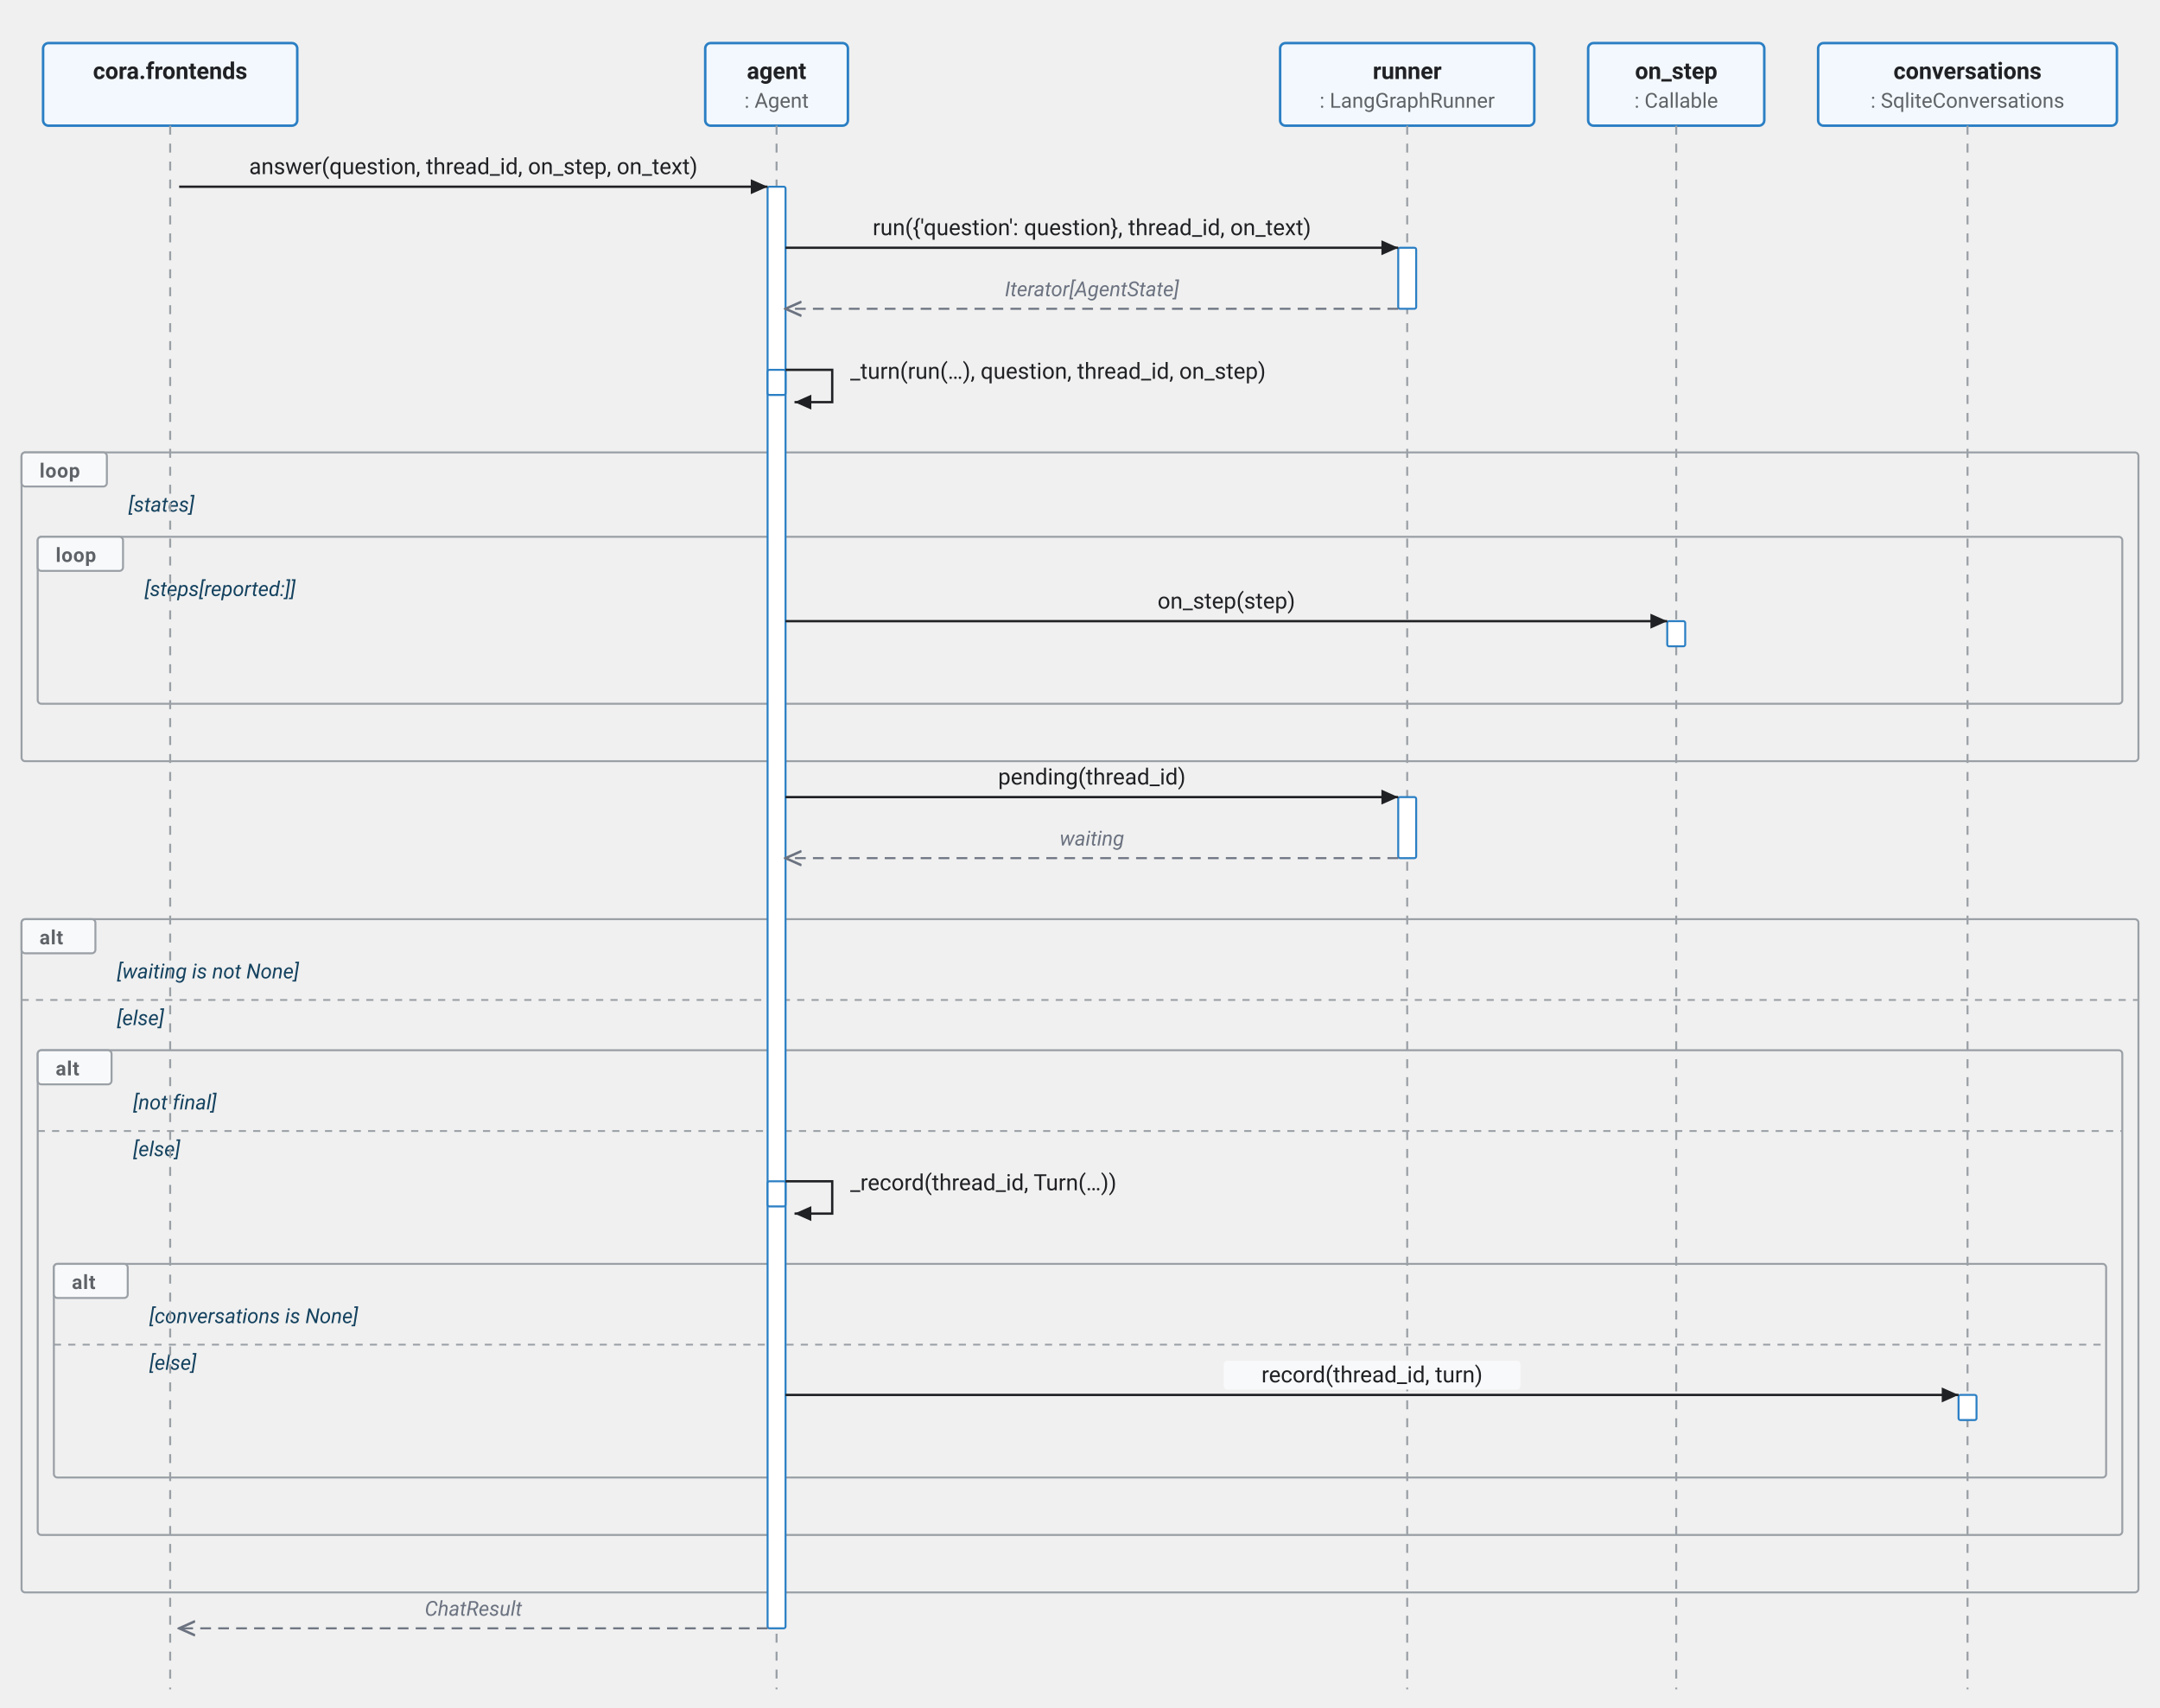
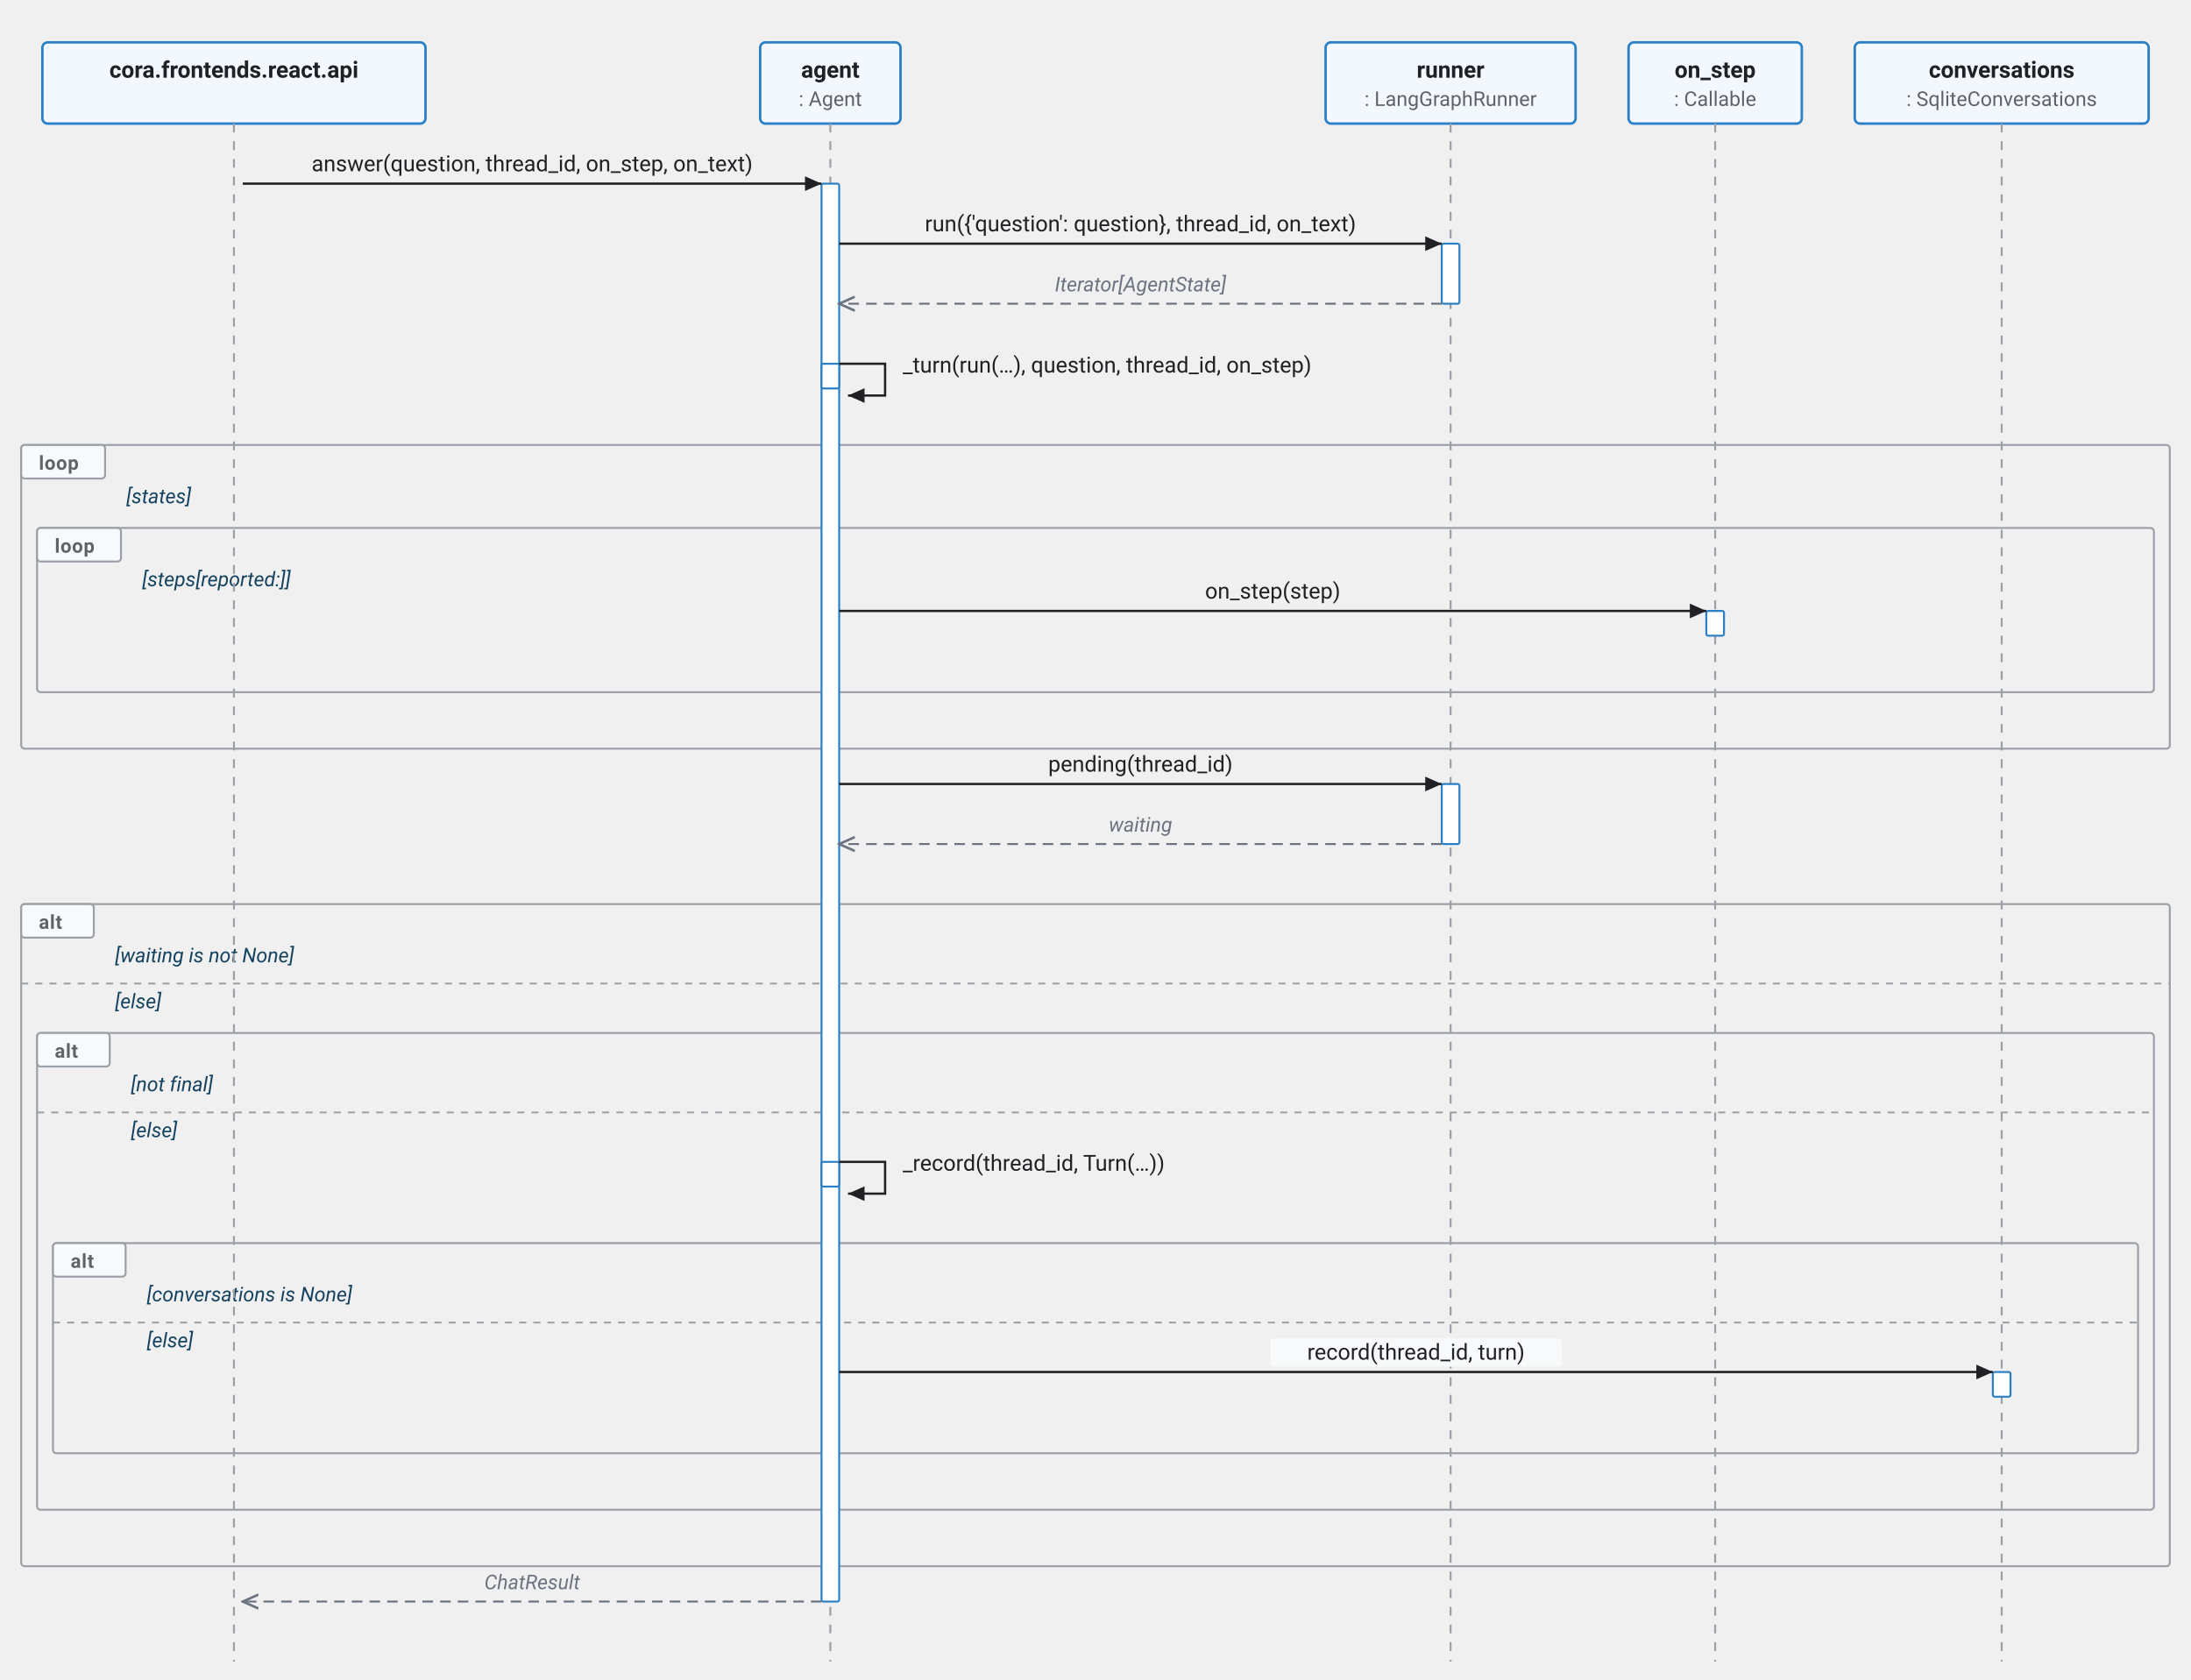
- <svg xmlns="http://www.w3.org/2000/svg" viewBox="0 0 1203.07 951" width="1203.07" height="951" role="img" aria-label="A UML sequence diagram of turn: 7 messages between cora.frontends, agent: Agent, runner: LangGraphRunner, on_step: Callable, conversations: SqliteConversations. Generated by scripts/gen_session_maps.py.">
+ <svg xmlns="http://www.w3.org/2000/svg" viewBox="0 0 1240.78 951" width="1240.78" height="951" role="img" aria-label="A UML sequence diagram of turn: 7 messages between cora.frontends.react.api, agent: Agent, runner: LangGraphRunner, on_step: Callable, conversations: SqliteConversations. Generated by scripts/gen_session_maps.py.">
  <style>
    text { font: 13px/1.4 -apple-system, "Segoe UI", Roboto, sans-serif; fill: #202124 }
    .role { font-weight: 600 }
    .kind { font-size: 11.5px; fill: #5f6368 }
    .head { fill: #f2f8fd; stroke: #2b7fc4; stroke-width: 1.4 }
    .life { stroke: #9aa0a6; stroke-width: 1.1; stroke-dasharray: 5 5 }
    .bar { fill: #ffffff; stroke: #2b7fc4; stroke-width: 1.1 }
    .send { stroke: #202124; stroke-width: 1.3; fill: none; marker-end: url(#sent) }
    .back { stroke: #6b7280; stroke-width: 1.1; fill: none;
            stroke-dasharray: 6 4; marker-end: url(#answered) }
    .said { font-size: 12.5px }
    .sheet { fill: #f8f9fa; stroke: none }
    .answer { font-size: 11.5px; fill: #6b7280; font-style: italic }
    .frame { fill: none; stroke: #9aa0a6; stroke-width: 1.1 }
    .tab { fill: #f8f9fa; stroke: #9aa0a6; stroke-width: 1.1 }
    .operator { font-size: 11px; font-weight: 600; fill: #5f6368;
                letter-spacing: .03em }
    .guard { font-size: 11.5px; fill: #14425f; font-style: italic }
    .split { stroke: #9aa0a6; stroke-width: 1; stroke-dasharray: 4 4; fill: none }
    @media (prefers-color-scheme: dark) {
      text { fill: #e8eaed }
      .kind { fill: #9aa0a6 }
      .head { fill: #10283a; stroke: #6fb6ea }
      .bar { fill: #303134; stroke: #6fb6ea }
      .send { stroke: #e8eaed }
      .sheet { fill: #2b2c2f }
      .back { stroke: #bdc1c6 }
      .answer { fill: #bdc1c6 }
      .frame, .split { stroke: #bdc1c6 }
      .tab { fill: #2b2c2f; stroke: #bdc1c6 }
      .operator { fill: #bdc1c6 }
      .guard { fill: #cfe6f7 }
    }
  </style>
  <defs>
    <marker id="sent" viewBox="0 0 10 10" refX="9" refY="5" markerWidth="8" markerHeight="8" orient="auto-start-reverse">
      <path d="M 0 1 L 9 5 L 0 9 z" fill="context-stroke" />
    </marker>
    <marker id="answered" viewBox="0 0 10 10" refX="9" refY="5" markerWidth="9" markerHeight="9" orient="auto-start-reverse">
      <path d="M 0 1 L 9 5 L 0 9" fill="none" stroke="context-stroke" stroke-width="1.4" />
    </marker>
  </defs>
-   <rect x="21" y="299" width="1161.07" height="93" rx="2" class="frame" />
+   <rect x="21" y="299" width="1198.78" height="93" rx="2" class="frame" />
  <rect x="21" y="299" width="47.52" height="19" rx="2" class="tab" />
  <text x="31" y="313" class="operator" text-anchor="start">loop</text>
  <text x="80.52" y="332" class="guard" text-anchor="start">[steps[reported:]]</text>
-   <rect x="12" y="252" width="1179.07" height="172" rx="2" class="frame" />
+   <rect x="12" y="252" width="1216.78" height="172" rx="2" class="frame" />
  <rect x="12" y="252" width="47.52" height="19" rx="2" class="tab" />
  <text x="22" y="266" class="operator" text-anchor="start">loop</text>
  <text x="71.52" y="285" class="guard" text-anchor="start">[states]</text>
-   <rect x="30" y="704" width="1143.07" height="119" rx="2" class="frame" />
+   <rect x="30" y="704" width="1180.78" height="119" rx="2" class="frame" />
  <rect x="30" y="704" width="41.14" height="19" rx="2" class="tab" />
  <text x="40" y="718" class="operator" text-anchor="start">alt</text>
  <text x="83.14" y="737" class="guard" text-anchor="start">[conversations is None]</text>
-   <path d="M 30 749 L 1173.07 749" class="split" />
+   <path d="M 30 749 L 1210.78 749" class="split" />
  <text x="83.14" y="763" class="guard" text-anchor="start">[else]</text>
-   <rect x="21" y="585" width="1161.07" height="270" rx="2" class="frame" />
+   <rect x="21" y="585" width="1198.78" height="270" rx="2" class="frame" />
  <rect x="21" y="585" width="41.14" height="19" rx="2" class="tab" />
  <text x="31" y="599" class="operator" text-anchor="start">alt</text>
  <text x="74.14" y="618" class="guard" text-anchor="start">[not final]</text>
-   <path d="M 21 630 L 1182.07 630" class="split" />
+   <path d="M 21 630 L 1219.78 630" class="split" />
  <text x="74.14" y="644" class="guard" text-anchor="start">[else]</text>
-   <rect x="12" y="512" width="1179.07" height="375" rx="2" class="frame" />
+   <rect x="12" y="512" width="1216.78" height="375" rx="2" class="frame" />
  <rect x="12" y="512" width="41.14" height="19" rx="2" class="tab" />
  <text x="22" y="526" class="operator" text-anchor="start">alt</text>
  <text x="65.14" y="545" class="guard" text-anchor="start">[waiting is not None]</text>
-   <path d="M 12 557 L 1191.07 557" class="split" />
+   <path d="M 12 557 L 1228.78 557" class="split" />
  <text x="65.14" y="571" class="guard" text-anchor="start">[else]</text>
-   <rect x="24" y="24" width="141.56" height="46" rx="3" class="head" />
-   <text x="94.78" y="44" class="role" text-anchor="middle">cora.frontends</text>
-   <path d="M 94.78 70 L 94.78 941" class="life" />
-   <rect x="392.795" y="24" width="79.47" height="46" rx="3" class="head" />
-   <text x="432.53" y="44" class="role" text-anchor="middle">agent</text>
-   <text x="432.53" y="60" class="kind" text-anchor="middle">: Agent</text>
-   <path d="M 432.53 70 L 432.53 941" class="life" />
-   <rect x="712.995" y="24" width="141.57" height="46" rx="3" class="head" />
-   <text x="783.78" y="44" class="role" text-anchor="middle">runner</text>
-   <text x="783.78" y="60" class="kind" text-anchor="middle">: LangGraphRunner</text>
-   <path d="M 783.78 70 L 783.78 941" class="life" />
-   <rect x="884.565" y="24" width="98.1" height="46" rx="3" class="head" />
-   <text x="933.615" y="44" class="role" text-anchor="middle">on_step</text>
-   <text x="933.615" y="60" class="kind" text-anchor="middle">: Callable</text>
-   <path d="M 933.615 70 L 933.615 941" class="life" />
-   <rect x="1012.66" y="24" width="166.41" height="46" rx="3" class="head" />
-   <text x="1095.87" y="44" class="role" text-anchor="middle">conversations</text>
-   <text x="1095.87" y="60" class="kind" text-anchor="middle">: SqliteConversations</text>
-   <path d="M 1095.87 70 L 1095.87 941" class="life" />
-   <rect x="778.78" y="138" width="10" height="34" rx="1" class="bar" />
-   <rect x="778.78" y="444" width="10" height="34" rx="1" class="bar" />
-   <rect x="427.53" y="104" width="10" height="803" rx="1" class="bar" />
-   <rect x="427.53" y="206" width="10" height="14" rx="1" class="bar" />
-   <rect x="928.615" y="346" width="10" height="14" rx="1" class="bar" />
-   <rect x="427.53" y="658" width="10" height="14" rx="1" class="bar" />
-   <rect x="1090.87" y="777" width="10" height="14" rx="1" class="bar" />
-   <path d="M 99.78 104 L 427.53 104" class="send" />
-   <text x="263.655" y="97" class="said" text-anchor="middle">answer(question, thread_id, on_step, on_text)</text>
-   <path d="M 437.53 138 L 778.78 138" class="send" />
-   <text x="608.155" y="131" class="said" text-anchor="middle">run({'question': question}, thread_id, on_text)</text>
-   <path d="M 778.78 172 L 437.53 172" class="back" />
-   <text x="608.155" y="165" class="answer" text-anchor="middle">Iterator[AgentState]</text>
-   <path d="M 437.53 206 L 463.53 206 L 463.53 224 L 442.53 224" class="send" />
-   <text x="473.53" y="211" class="said" text-anchor="start">_turn(run(…), question, thread_id, on_step)</text>
-   <path d="M 437.53 346 L 928.615 346" class="send" />
-   <text x="683.072" y="339" class="said" text-anchor="middle">on_step(step)</text>
-   <path d="M 437.53 444 L 778.78 444" class="send" />
-   <text x="608.155" y="437" class="said" text-anchor="middle">pending(thread_id)</text>
-   <path d="M 778.78 478 L 437.53 478" class="back" />
-   <text x="608.155" y="471" class="answer" text-anchor="middle">waiting</text>
-   <path d="M 437.53 658 L 463.53 658 L 463.53 676 L 442.53 676" class="send" />
-   <text x="473.53" y="663" class="said" text-anchor="start">_record(thread_id, Turn(…))</text>
-   <path d="M 437.53 777 L 1090.87 777" class="send" />
-   <rect x="681.575" y="758" width="165.25" height="16" rx="2" class="sheet" />
-   <text x="764.2" y="770" class="said" text-anchor="middle">record(thread_id, turn)</text>
-   <path d="M 427.53 907 L 99.78 907" class="back" />
-   <text x="263.655" y="900" class="answer" text-anchor="middle">ChatResult</text>
+   <rect x="24" y="24" width="216.96" height="46" rx="3" class="head" />
+   <text x="132.48" y="44" class="role" text-anchor="middle">cora.frontends.react.api</text>
+   <path d="M 132.48 70 L 132.48 941" class="life" />
+   <rect x="430.495" y="24" width="79.47" height="46" rx="3" class="head" />
+   <text x="470.23" y="44" class="role" text-anchor="middle">agent</text>
+   <text x="470.23" y="60" class="kind" text-anchor="middle">: Agent</text>
+   <path d="M 470.23 70 L 470.23 941" class="life" />
+   <rect x="750.695" y="24" width="141.57" height="46" rx="3" class="head" />
+   <text x="821.48" y="44" class="role" text-anchor="middle">runner</text>
+   <text x="821.48" y="60" class="kind" text-anchor="middle">: LangGraphRunner</text>
+   <path d="M 821.48 70 L 821.48 941" class="life" />
+   <rect x="922.265" y="24" width="98.1" height="46" rx="3" class="head" />
+   <text x="971.315" y="44" class="role" text-anchor="middle">on_step</text>
+   <text x="971.315" y="60" class="kind" text-anchor="middle">: Callable</text>
+   <path d="M 971.315 70 L 971.315 941" class="life" />
+   <rect x="1050.37" y="24" width="166.41" height="46" rx="3" class="head" />
+   <text x="1133.57" y="44" class="role" text-anchor="middle">conversations</text>
+   <text x="1133.57" y="60" class="kind" text-anchor="middle">: SqliteConversations</text>
+   <path d="M 1133.57 70 L 1133.57 941" class="life" />
+   <rect x="816.48" y="138" width="10" height="34" rx="1" class="bar" />
+   <rect x="816.48" y="444" width="10" height="34" rx="1" class="bar" />
+   <rect x="465.23" y="104" width="10" height="803" rx="1" class="bar" />
+   <rect x="465.23" y="206" width="10" height="14" rx="1" class="bar" />
+   <rect x="966.315" y="346" width="10" height="14" rx="1" class="bar" />
+   <rect x="465.23" y="658" width="10" height="14" rx="1" class="bar" />
+   <rect x="1128.57" y="777" width="10" height="14" rx="1" class="bar" />
+   <path d="M 137.48 104 L 465.23 104" class="send" />
+   <text x="301.355" y="97" class="said" text-anchor="middle">answer(question, thread_id, on_step, on_text)</text>
+   <path d="M 475.23 138 L 816.48 138" class="send" />
+   <text x="645.855" y="131" class="said" text-anchor="middle">run({'question': question}, thread_id, on_text)</text>
+   <path d="M 816.48 172 L 475.23 172" class="back" />
+   <text x="645.855" y="165" class="answer" text-anchor="middle">Iterator[AgentState]</text>
+   <path d="M 475.23 206 L 501.23 206 L 501.23 224 L 480.23 224" class="send" />
+   <text x="511.23" y="211" class="said" text-anchor="start">_turn(run(…), question, thread_id, on_step)</text>
+   <path d="M 475.23 346 L 966.315 346" class="send" />
+   <text x="720.773" y="339" class="said" text-anchor="middle">on_step(step)</text>
+   <path d="M 475.23 444 L 816.48 444" class="send" />
+   <text x="645.855" y="437" class="said" text-anchor="middle">pending(thread_id)</text>
+   <path d="M 816.48 478 L 475.23 478" class="back" />
+   <text x="645.855" y="471" class="answer" text-anchor="middle">waiting</text>
+   <path d="M 475.23 658 L 501.23 658 L 501.23 676 L 480.23 676" class="send" />
+   <text x="511.23" y="663" class="said" text-anchor="start">_record(thread_id, Turn(…))</text>
+   <path d="M 475.23 777 L 1128.57 777" class="send" />
+   <rect x="719.275" y="758" width="165.25" height="16" rx="2" class="sheet" />
+   <text x="801.9" y="770" class="said" text-anchor="middle">record(thread_id, turn)</text>
+   <path d="M 465.23 907 L 137.48 907" class="back" />
+   <text x="301.355" y="900" class="answer" text-anchor="middle">ChatResult</text>
</svg>
